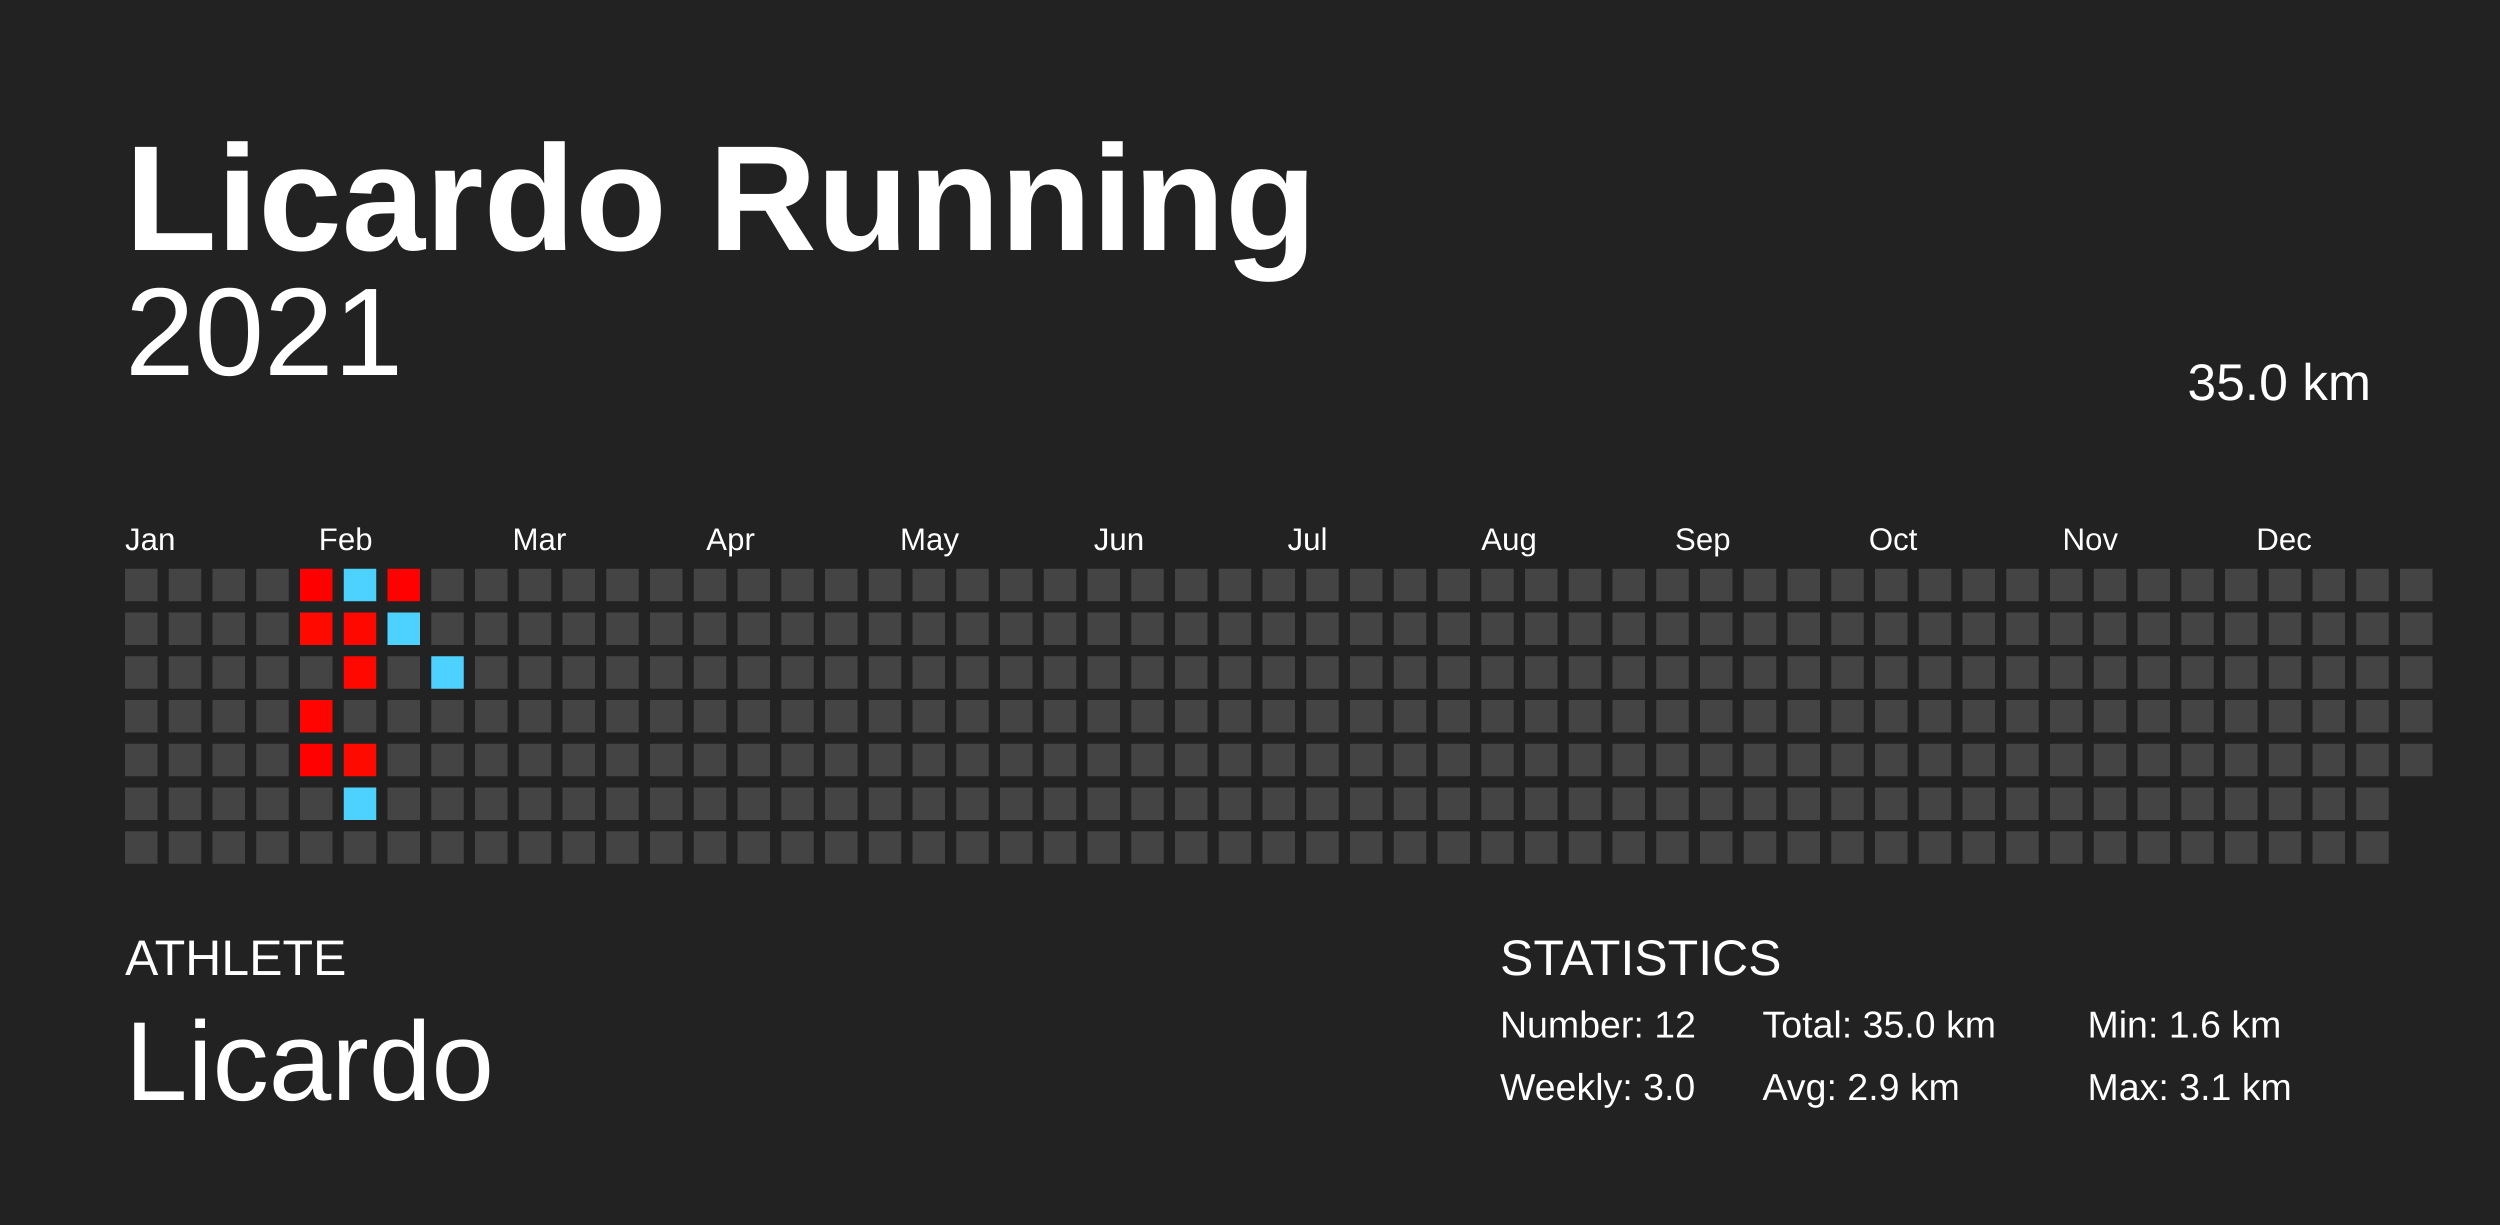
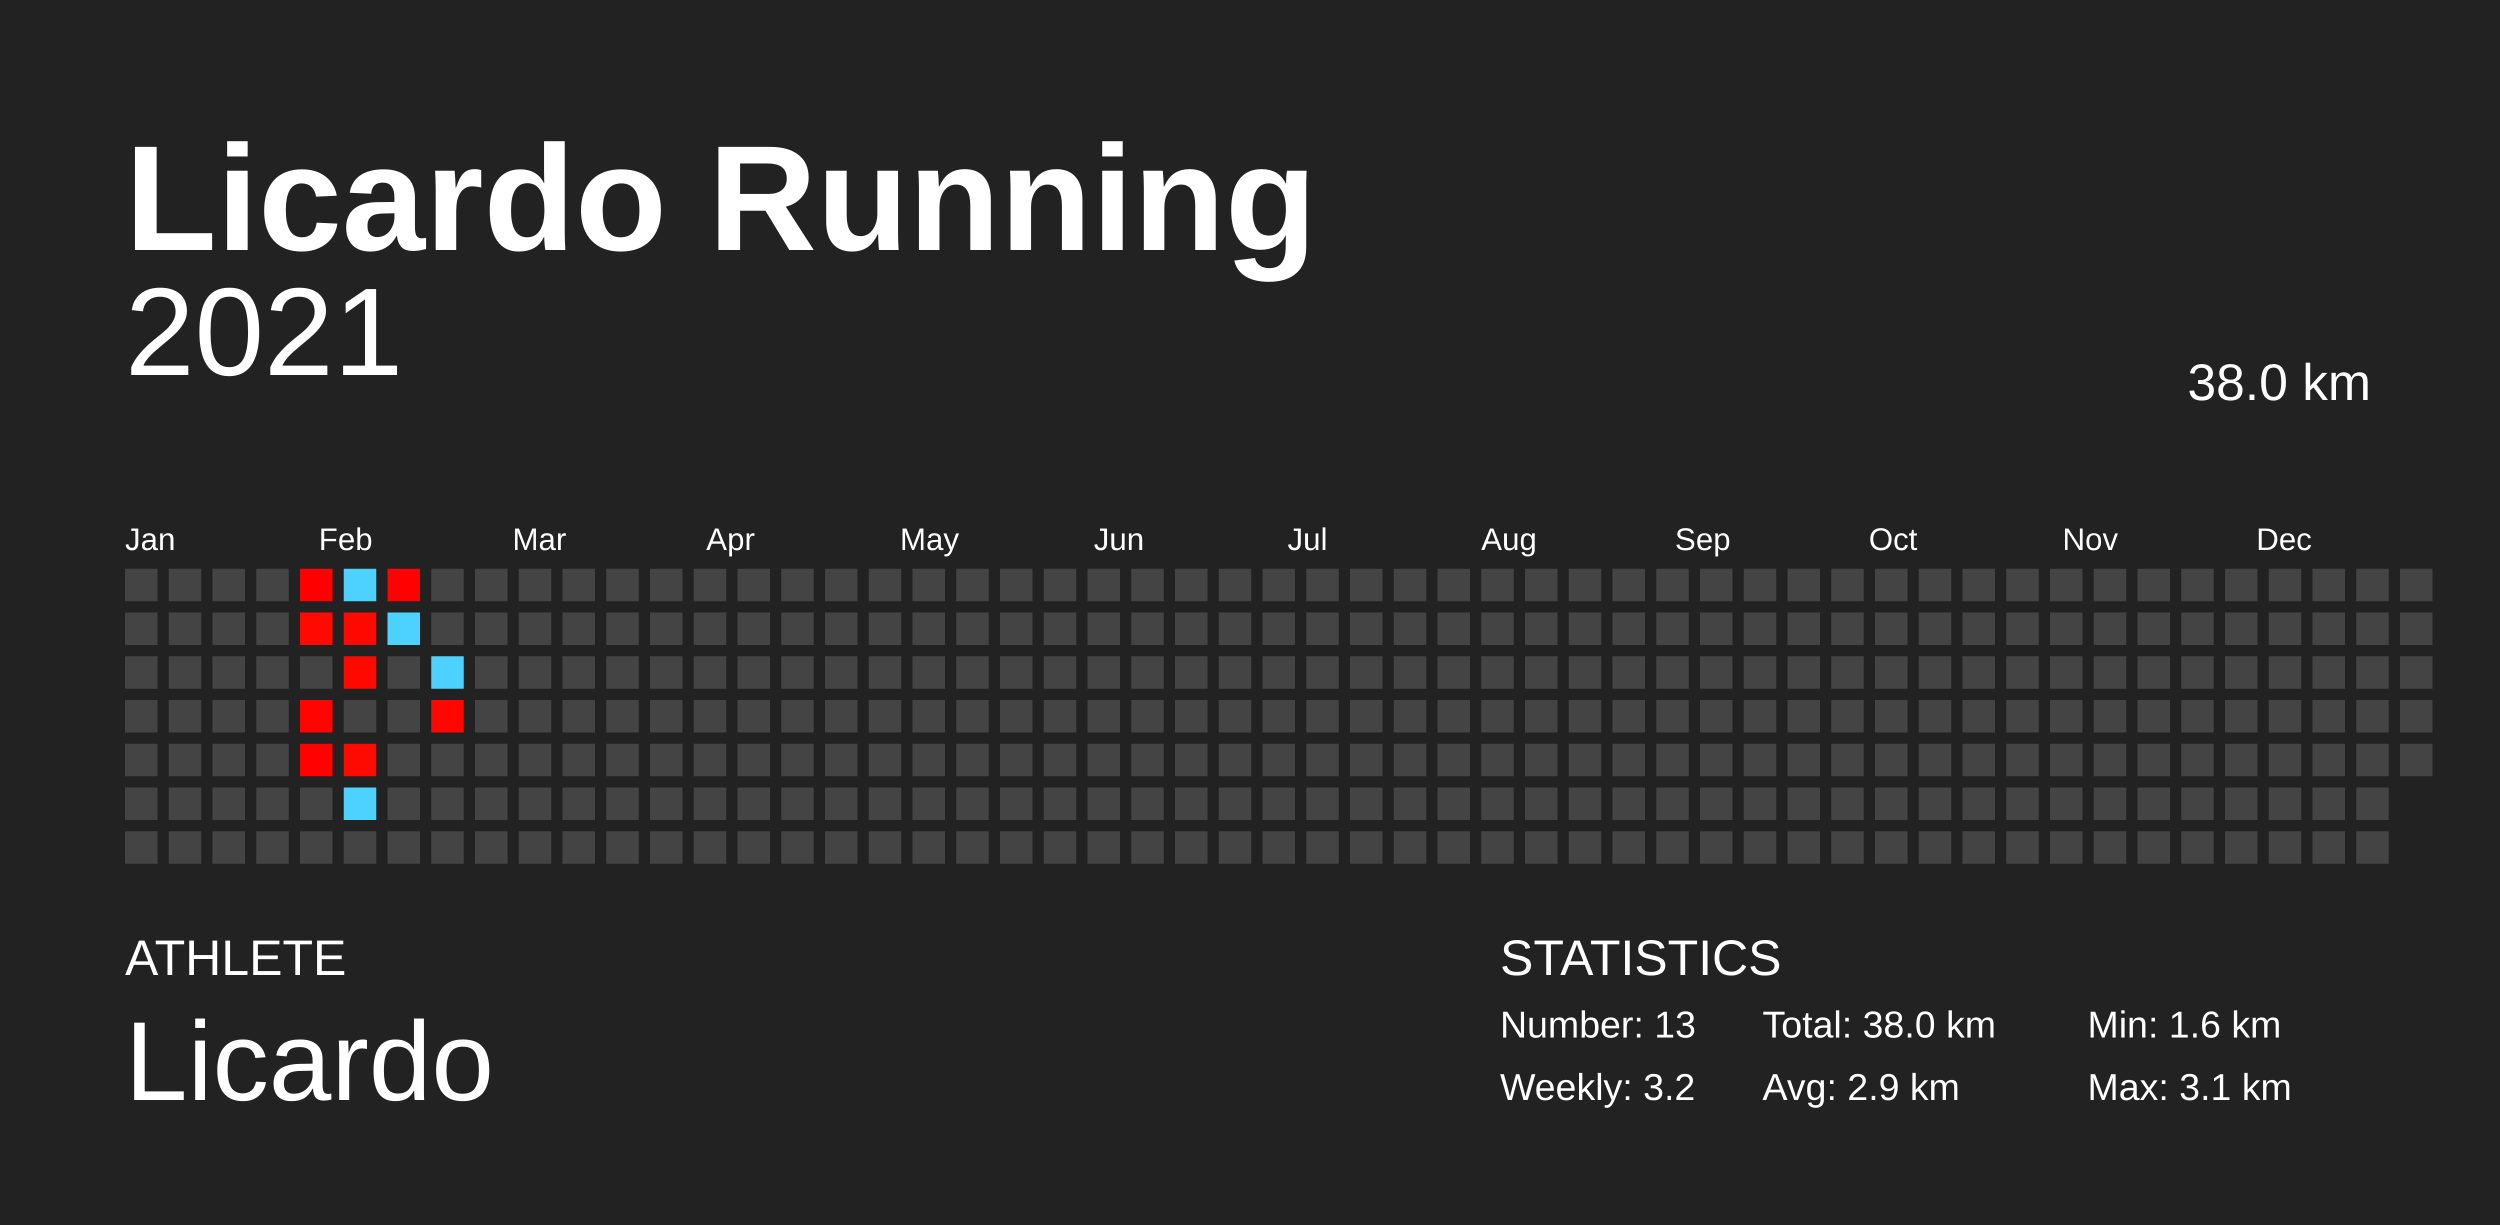
<svg xmlns="http://www.w3.org/2000/svg" baseProfile="full" height="98mm" version="1.1" viewBox="0,0,200,98" width="200mm">
  <defs />
  <rect fill="#222222" height="98" width="200" x="0" y="0" />
  <text fill="#FFFFFF" style="font-size:12px; font-family:Arial; font-weight:bold;" x="10" y="20">Licardo Running</text>
  <text fill="#FFFFFF" style="font-size:4px; font-family:Arial" x="10" y="78">ATHLETE</text>
  <text fill="#FFFFFF" style="font-size:9px; font-family:Arial" x="10" y="88">Licardo</text>
  <text fill="#FFFFFF" style="font-size:4px; font-family:Arial" x="120" y="78">STATISTICS</text>
-   <text fill="#FFFFFF" style="font-size:3px; font-family:Arial" x="120" y="83">Number: 12</text>
-   <text fill="#FFFFFF" style="font-size:3px; font-family:Arial" x="120" y="88">Weekly: 3.0</text>
-   <text fill="#FFFFFF" style="font-size:3px; font-family:Arial" x="141" y="83">Total: 35.0 km</text>
+   <text fill="#FFFFFF" style="font-size:3px; font-family:Arial" x="120" y="83">Number: 13</text>
+   <text fill="#FFFFFF" style="font-size:3px; font-family:Arial" x="120" y="88">Weekly: 3.2</text>
+   <text fill="#FFFFFF" style="font-size:3px; font-family:Arial" x="141" y="83">Total: 38.0 km</text>
  <text fill="#FFFFFF" style="font-size:3px; font-family:Arial" x="141" y="88">Avg: 2.9 km</text>
  <text fill="#FFFFFF" style="font-size:3px; font-family:Arial" x="167" y="83">Min: 1.6 km</text>
  <text fill="#FFFFFF" style="font-size:3px; font-family:Arial" x="167" y="88">Max: 3.1 km</text>
  <text alignment-baseline="hanging" fill="#FFFFFF" style="font-size:10.0px; font-family:Arial;" x="10" y="30">2021</text>
-   <text alignment-baseline="hanging" fill="#FFFFFF" style="font-size:4.125px; font-family:Arial;" x="175" y="32">35.0 km</text>
+   <text alignment-baseline="hanging" fill="#FFFFFF" style="font-size:4.125px; font-family:Arial;" x="175" y="32">38.0 km</text>
  <text fill="#FFFFFF" style="font-size:2.5px; font-family:Arial" x="10.0" y="44">Jan</text>
  <text fill="#FFFFFF" style="font-size:2.5px; font-family:Arial" x="25.5" y="44">Feb</text>
  <text fill="#FFFFFF" style="font-size:2.5px; font-family:Arial" x="41.0" y="44">Mar</text>
  <text fill="#FFFFFF" style="font-size:2.5px; font-family:Arial" x="56.5" y="44">Apr</text>
  <text fill="#FFFFFF" style="font-size:2.5px; font-family:Arial" x="72.0" y="44">May</text>
  <text fill="#FFFFFF" style="font-size:2.5px; font-family:Arial" x="87.5" y="44">Jun</text>
  <text fill="#FFFFFF" style="font-size:2.5px; font-family:Arial" x="103.0" y="44">Jul</text>
  <text fill="#FFFFFF" style="font-size:2.5px; font-family:Arial" x="118.5" y="44">Aug</text>
  <text fill="#FFFFFF" style="font-size:2.5px; font-family:Arial" x="134.0" y="44">Sep</text>
  <text fill="#FFFFFF" style="font-size:2.5px; font-family:Arial" x="149.5" y="44">Oct</text>
  <text fill="#FFFFFF" style="font-size:2.5px; font-family:Arial" x="165.0" y="44">Nov</text>
  <text fill="#FFFFFF" style="font-size:2.5px; font-family:Arial" x="180.5" y="44">Dec</text>
  <rect fill="#444444" height="2.6" width="2.6" x="10.0" y="45.5" />
  <rect fill="#444444" height="2.6" width="2.6" x="10.0" y="49.0" />
  <rect fill="#444444" height="2.6" width="2.6" x="10.0" y="52.5" />
  <rect fill="#444444" height="2.6" width="2.6" x="10.0" y="56.0" />
  <rect fill="#444444" height="2.6" width="2.6" x="10.0" y="59.5" />
  <rect fill="#444444" height="2.6" width="2.6" x="10.0" y="63.0" />
  <rect fill="#444444" height="2.6" width="2.6" x="10.0" y="66.5" />
  <rect fill="#444444" height="2.6" width="2.6" x="13.5" y="45.5" />
  <rect fill="#444444" height="2.6" width="2.6" x="13.5" y="49.0" />
  <rect fill="#444444" height="2.6" width="2.6" x="13.5" y="52.5" />
  <rect fill="#444444" height="2.6" width="2.6" x="13.5" y="56.0" />
  <rect fill="#444444" height="2.6" width="2.6" x="13.5" y="59.5" />
  <rect fill="#444444" height="2.6" width="2.6" x="13.5" y="63.0" />
  <rect fill="#444444" height="2.6" width="2.6" x="13.5" y="66.5" />
  <rect fill="#444444" height="2.6" width="2.6" x="17.0" y="45.5" />
  <rect fill="#444444" height="2.6" width="2.6" x="17.0" y="49.0" />
  <rect fill="#444444" height="2.6" width="2.6" x="17.0" y="52.5" />
  <rect fill="#444444" height="2.6" width="2.6" x="17.0" y="56.0" />
  <rect fill="#444444" height="2.6" width="2.6" x="17.0" y="59.5" />
  <rect fill="#444444" height="2.6" width="2.6" x="17.0" y="63.0" />
  <rect fill="#444444" height="2.6" width="2.6" x="17.0" y="66.5" />
  <rect fill="#444444" height="2.6" width="2.6" x="20.5" y="45.5" />
  <rect fill="#444444" height="2.6" width="2.6" x="20.5" y="49.0" />
  <rect fill="#444444" height="2.6" width="2.6" x="20.5" y="52.5" />
  <rect fill="#444444" height="2.6" width="2.6" x="20.5" y="56.0" />
  <rect fill="#444444" height="2.6" width="2.6" x="20.5" y="59.5" />
  <rect fill="#444444" height="2.6" width="2.6" x="20.5" y="63.0" />
  <rect fill="#444444" height="2.6" width="2.6" x="20.5" y="66.5" />
  <rect fill="#ff0000" height="2.6" width="2.6" x="24.0" y="45.5" />
  <rect fill="#ff0900" height="2.6" width="2.6" x="24.0" y="49.0" />
  <rect fill="#444444" height="2.6" width="2.6" x="24.0" y="52.5" />
  <rect fill="#ff0400" height="2.6" width="2.6" x="24.0" y="56.0" />
  <rect fill="#ff0200" height="2.6" width="2.6" x="24.0" y="59.5" />
  <rect fill="#444444" height="2.6" width="2.6" x="24.0" y="63.0" />
  <rect fill="#444444" height="2.6" width="2.6" x="24.0" y="66.5" />
  <rect fill="#4dd2ff" height="2.6" width="2.6" x="27.5" y="45.5" />
  <rect fill="#ff0800" height="2.6" width="2.6" x="27.5" y="49.0" />
  <rect fill="#ff0800" height="2.6" width="2.6" x="27.5" y="52.5" />
  <rect fill="#444444" height="2.6" width="2.6" x="27.5" y="56.0" />
  <rect fill="#ff0a00" height="2.6" width="2.6" x="27.5" y="59.5" />
  <rect fill="#4dd2ff" height="2.6" width="2.6" x="27.5" y="63.0" />
  <rect fill="#444444" height="2.6" width="2.6" x="27.5" y="66.5" />
  <rect fill="#ff0200" height="2.6" width="2.6" x="31.0" y="45.5" />
  <rect fill="#4dd2ff" height="2.6" width="2.6" x="31.0" y="49.0" />
  <rect fill="#444444" height="2.6" width="2.6" x="31.0" y="52.5" />
  <rect fill="#444444" height="2.6" width="2.6" x="31.0" y="56.0" />
  <rect fill="#444444" height="2.6" width="2.6" x="31.0" y="59.5" />
  <rect fill="#444444" height="2.6" width="2.6" x="31.0" y="63.0" />
  <rect fill="#444444" height="2.6" width="2.6" x="31.0" y="66.5" />
  <rect fill="#444444" height="2.6" width="2.6" x="34.5" y="45.5" />
  <rect fill="#444444" height="2.6" width="2.6" x="34.5" y="49.0" />
  <rect fill="#4dd2ff" height="2.6" width="2.6" x="34.5" y="52.5" />
-   <rect fill="#444444" height="2.6" width="2.6" x="34.5" y="56.0" />
+   <rect fill="#ff0700" height="2.6" width="2.6" x="34.5" y="56.0" />
  <rect fill="#444444" height="2.6" width="2.6" x="34.5" y="59.5" />
  <rect fill="#444444" height="2.6" width="2.6" x="34.5" y="63.0" />
  <rect fill="#444444" height="2.6" width="2.6" x="34.5" y="66.5" />
  <rect fill="#444444" height="2.6" width="2.6" x="38.0" y="45.5" />
  <rect fill="#444444" height="2.6" width="2.6" x="38.0" y="49.0" />
  <rect fill="#444444" height="2.6" width="2.6" x="38.0" y="52.5" />
  <rect fill="#444444" height="2.6" width="2.6" x="38.0" y="56.0" />
  <rect fill="#444444" height="2.6" width="2.6" x="38.0" y="59.5" />
  <rect fill="#444444" height="2.6" width="2.6" x="38.0" y="63.0" />
  <rect fill="#444444" height="2.6" width="2.6" x="38.0" y="66.5" />
  <rect fill="#444444" height="2.6" width="2.6" x="41.5" y="45.5" />
  <rect fill="#444444" height="2.6" width="2.6" x="41.5" y="49.0" />
  <rect fill="#444444" height="2.6" width="2.6" x="41.5" y="52.5" />
  <rect fill="#444444" height="2.6" width="2.6" x="41.5" y="56.0" />
  <rect fill="#444444" height="2.6" width="2.6" x="41.5" y="59.5" />
  <rect fill="#444444" height="2.6" width="2.6" x="41.5" y="63.0" />
  <rect fill="#444444" height="2.6" width="2.6" x="41.5" y="66.5" />
  <rect fill="#444444" height="2.6" width="2.6" x="45.0" y="45.5" />
  <rect fill="#444444" height="2.6" width="2.6" x="45.0" y="49.0" />
  <rect fill="#444444" height="2.6" width="2.6" x="45.0" y="52.5" />
  <rect fill="#444444" height="2.6" width="2.6" x="45.0" y="56.0" />
  <rect fill="#444444" height="2.6" width="2.6" x="45.0" y="59.5" />
  <rect fill="#444444" height="2.6" width="2.6" x="45.0" y="63.0" />
  <rect fill="#444444" height="2.6" width="2.6" x="45.0" y="66.5" />
  <rect fill="#444444" height="2.6" width="2.6" x="48.5" y="45.5" />
  <rect fill="#444444" height="2.6" width="2.6" x="48.5" y="49.0" />
  <rect fill="#444444" height="2.6" width="2.6" x="48.5" y="52.5" />
  <rect fill="#444444" height="2.6" width="2.6" x="48.5" y="56.0" />
  <rect fill="#444444" height="2.6" width="2.6" x="48.5" y="59.5" />
  <rect fill="#444444" height="2.6" width="2.6" x="48.5" y="63.0" />
  <rect fill="#444444" height="2.6" width="2.6" x="48.5" y="66.5" />
  <rect fill="#444444" height="2.6" width="2.6" x="52.0" y="45.5" />
  <rect fill="#444444" height="2.6" width="2.6" x="52.0" y="49.0" />
  <rect fill="#444444" height="2.6" width="2.6" x="52.0" y="52.5" />
  <rect fill="#444444" height="2.6" width="2.6" x="52.0" y="56.0" />
  <rect fill="#444444" height="2.6" width="2.6" x="52.0" y="59.5" />
  <rect fill="#444444" height="2.6" width="2.6" x="52.0" y="63.0" />
  <rect fill="#444444" height="2.6" width="2.6" x="52.0" y="66.5" />
  <rect fill="#444444" height="2.6" width="2.6" x="55.5" y="45.5" />
  <rect fill="#444444" height="2.6" width="2.6" x="55.5" y="49.0" />
  <rect fill="#444444" height="2.6" width="2.6" x="55.5" y="52.5" />
  <rect fill="#444444" height="2.6" width="2.6" x="55.5" y="56.0" />
  <rect fill="#444444" height="2.6" width="2.6" x="55.5" y="59.5" />
  <rect fill="#444444" height="2.6" width="2.6" x="55.5" y="63.0" />
  <rect fill="#444444" height="2.6" width="2.6" x="55.5" y="66.5" />
  <rect fill="#444444" height="2.6" width="2.6" x="59.0" y="45.5" />
  <rect fill="#444444" height="2.6" width="2.6" x="59.0" y="49.0" />
  <rect fill="#444444" height="2.6" width="2.6" x="59.0" y="52.5" />
  <rect fill="#444444" height="2.6" width="2.6" x="59.0" y="56.0" />
  <rect fill="#444444" height="2.6" width="2.6" x="59.0" y="59.5" />
  <rect fill="#444444" height="2.6" width="2.6" x="59.0" y="63.0" />
  <rect fill="#444444" height="2.6" width="2.6" x="59.0" y="66.5" />
  <rect fill="#444444" height="2.6" width="2.6" x="62.5" y="45.5" />
  <rect fill="#444444" height="2.6" width="2.6" x="62.5" y="49.0" />
  <rect fill="#444444" height="2.6" width="2.6" x="62.5" y="52.5" />
  <rect fill="#444444" height="2.6" width="2.6" x="62.5" y="56.0" />
  <rect fill="#444444" height="2.6" width="2.6" x="62.5" y="59.5" />
  <rect fill="#444444" height="2.6" width="2.6" x="62.5" y="63.0" />
  <rect fill="#444444" height="2.6" width="2.6" x="62.5" y="66.5" />
  <rect fill="#444444" height="2.6" width="2.6" x="66.0" y="45.5" />
  <rect fill="#444444" height="2.6" width="2.6" x="66.0" y="49.0" />
  <rect fill="#444444" height="2.6" width="2.6" x="66.0" y="52.5" />
  <rect fill="#444444" height="2.6" width="2.6" x="66.0" y="56.0" />
  <rect fill="#444444" height="2.6" width="2.6" x="66.0" y="59.5" />
  <rect fill="#444444" height="2.6" width="2.6" x="66.0" y="63.0" />
  <rect fill="#444444" height="2.6" width="2.6" x="66.0" y="66.5" />
  <rect fill="#444444" height="2.6" width="2.6" x="69.5" y="45.5" />
  <rect fill="#444444" height="2.6" width="2.6" x="69.5" y="49.0" />
  <rect fill="#444444" height="2.6" width="2.6" x="69.5" y="52.5" />
  <rect fill="#444444" height="2.6" width="2.6" x="69.5" y="56.0" />
  <rect fill="#444444" height="2.6" width="2.6" x="69.5" y="59.5" />
  <rect fill="#444444" height="2.6" width="2.6" x="69.5" y="63.0" />
  <rect fill="#444444" height="2.6" width="2.6" x="69.5" y="66.5" />
  <rect fill="#444444" height="2.6" width="2.6" x="73.0" y="45.5" />
  <rect fill="#444444" height="2.6" width="2.6" x="73.0" y="49.0" />
  <rect fill="#444444" height="2.6" width="2.6" x="73.0" y="52.5" />
  <rect fill="#444444" height="2.6" width="2.6" x="73.0" y="56.0" />
  <rect fill="#444444" height="2.6" width="2.6" x="73.0" y="59.5" />
  <rect fill="#444444" height="2.6" width="2.6" x="73.0" y="63.0" />
  <rect fill="#444444" height="2.6" width="2.6" x="73.0" y="66.5" />
  <rect fill="#444444" height="2.6" width="2.6" x="76.5" y="45.5" />
  <rect fill="#444444" height="2.6" width="2.6" x="76.5" y="49.0" />
  <rect fill="#444444" height="2.6" width="2.6" x="76.5" y="52.5" />
  <rect fill="#444444" height="2.6" width="2.6" x="76.5" y="56.0" />
  <rect fill="#444444" height="2.6" width="2.6" x="76.5" y="59.5" />
  <rect fill="#444444" height="2.6" width="2.6" x="76.5" y="63.0" />
  <rect fill="#444444" height="2.6" width="2.6" x="76.5" y="66.5" />
  <rect fill="#444444" height="2.6" width="2.6" x="80.0" y="45.5" />
  <rect fill="#444444" height="2.6" width="2.6" x="80.0" y="49.0" />
  <rect fill="#444444" height="2.6" width="2.6" x="80.0" y="52.5" />
  <rect fill="#444444" height="2.6" width="2.6" x="80.0" y="56.0" />
  <rect fill="#444444" height="2.6" width="2.6" x="80.0" y="59.5" />
  <rect fill="#444444" height="2.6" width="2.6" x="80.0" y="63.0" />
  <rect fill="#444444" height="2.6" width="2.6" x="80.0" y="66.5" />
  <rect fill="#444444" height="2.6" width="2.6" x="83.5" y="45.5" />
  <rect fill="#444444" height="2.6" width="2.6" x="83.5" y="49.0" />
  <rect fill="#444444" height="2.6" width="2.6" x="83.5" y="52.5" />
  <rect fill="#444444" height="2.6" width="2.6" x="83.5" y="56.0" />
  <rect fill="#444444" height="2.6" width="2.6" x="83.5" y="59.5" />
  <rect fill="#444444" height="2.6" width="2.6" x="83.5" y="63.0" />
  <rect fill="#444444" height="2.6" width="2.6" x="83.5" y="66.5" />
  <rect fill="#444444" height="2.6" width="2.6" x="87.0" y="45.5" />
  <rect fill="#444444" height="2.6" width="2.6" x="87.0" y="49.0" />
  <rect fill="#444444" height="2.6" width="2.6" x="87.0" y="52.5" />
  <rect fill="#444444" height="2.6" width="2.6" x="87.0" y="56.0" />
  <rect fill="#444444" height="2.6" width="2.6" x="87.0" y="59.5" />
  <rect fill="#444444" height="2.6" width="2.6" x="87.0" y="63.0" />
  <rect fill="#444444" height="2.6" width="2.6" x="87.0" y="66.5" />
  <rect fill="#444444" height="2.6" width="2.6" x="90.5" y="45.5" />
  <rect fill="#444444" height="2.6" width="2.6" x="90.5" y="49.0" />
  <rect fill="#444444" height="2.6" width="2.6" x="90.5" y="52.5" />
  <rect fill="#444444" height="2.6" width="2.6" x="90.5" y="56.0" />
  <rect fill="#444444" height="2.6" width="2.6" x="90.5" y="59.5" />
  <rect fill="#444444" height="2.6" width="2.6" x="90.5" y="63.0" />
  <rect fill="#444444" height="2.6" width="2.6" x="90.5" y="66.5" />
  <rect fill="#444444" height="2.6" width="2.6" x="94.0" y="45.5" />
  <rect fill="#444444" height="2.6" width="2.6" x="94.0" y="49.0" />
  <rect fill="#444444" height="2.6" width="2.6" x="94.0" y="52.5" />
  <rect fill="#444444" height="2.6" width="2.6" x="94.0" y="56.0" />
  <rect fill="#444444" height="2.6" width="2.6" x="94.0" y="59.5" />
  <rect fill="#444444" height="2.6" width="2.6" x="94.0" y="63.0" />
  <rect fill="#444444" height="2.6" width="2.6" x="94.0" y="66.5" />
  <rect fill="#444444" height="2.6" width="2.6" x="97.5" y="45.5" />
  <rect fill="#444444" height="2.6" width="2.6" x="97.5" y="49.0" />
  <rect fill="#444444" height="2.6" width="2.6" x="97.5" y="52.5" />
  <rect fill="#444444" height="2.6" width="2.6" x="97.5" y="56.0" />
  <rect fill="#444444" height="2.6" width="2.6" x="97.5" y="59.5" />
  <rect fill="#444444" height="2.6" width="2.6" x="97.5" y="63.0" />
  <rect fill="#444444" height="2.6" width="2.6" x="97.5" y="66.5" />
  <rect fill="#444444" height="2.6" width="2.6" x="101.0" y="45.5" />
  <rect fill="#444444" height="2.6" width="2.6" x="101.0" y="49.0" />
  <rect fill="#444444" height="2.6" width="2.6" x="101.0" y="52.5" />
  <rect fill="#444444" height="2.6" width="2.6" x="101.0" y="56.0" />
  <rect fill="#444444" height="2.6" width="2.6" x="101.0" y="59.5" />
  <rect fill="#444444" height="2.6" width="2.6" x="101.0" y="63.0" />
  <rect fill="#444444" height="2.6" width="2.6" x="101.0" y="66.5" />
  <rect fill="#444444" height="2.6" width="2.6" x="104.5" y="45.5" />
  <rect fill="#444444" height="2.6" width="2.6" x="104.5" y="49.0" />
  <rect fill="#444444" height="2.6" width="2.6" x="104.5" y="52.5" />
  <rect fill="#444444" height="2.6" width="2.6" x="104.5" y="56.0" />
  <rect fill="#444444" height="2.6" width="2.6" x="104.5" y="59.5" />
  <rect fill="#444444" height="2.6" width="2.6" x="104.5" y="63.0" />
  <rect fill="#444444" height="2.6" width="2.6" x="104.5" y="66.5" />
  <rect fill="#444444" height="2.6" width="2.6" x="108.0" y="45.5" />
  <rect fill="#444444" height="2.6" width="2.6" x="108.0" y="49.0" />
  <rect fill="#444444" height="2.6" width="2.6" x="108.0" y="52.5" />
  <rect fill="#444444" height="2.6" width="2.6" x="108.0" y="56.0" />
  <rect fill="#444444" height="2.6" width="2.6" x="108.0" y="59.5" />
  <rect fill="#444444" height="2.6" width="2.6" x="108.0" y="63.0" />
  <rect fill="#444444" height="2.6" width="2.6" x="108.0" y="66.5" />
  <rect fill="#444444" height="2.6" width="2.6" x="111.5" y="45.5" />
  <rect fill="#444444" height="2.6" width="2.6" x="111.5" y="49.0" />
  <rect fill="#444444" height="2.6" width="2.6" x="111.5" y="52.5" />
  <rect fill="#444444" height="2.6" width="2.6" x="111.5" y="56.0" />
  <rect fill="#444444" height="2.6" width="2.6" x="111.5" y="59.5" />
  <rect fill="#444444" height="2.6" width="2.6" x="111.5" y="63.0" />
  <rect fill="#444444" height="2.6" width="2.6" x="111.5" y="66.5" />
  <rect fill="#444444" height="2.6" width="2.6" x="115.0" y="45.5" />
  <rect fill="#444444" height="2.6" width="2.6" x="115.0" y="49.0" />
  <rect fill="#444444" height="2.6" width="2.6" x="115.0" y="52.5" />
  <rect fill="#444444" height="2.6" width="2.6" x="115.0" y="56.0" />
  <rect fill="#444444" height="2.6" width="2.6" x="115.0" y="59.5" />
  <rect fill="#444444" height="2.6" width="2.6" x="115.0" y="63.0" />
  <rect fill="#444444" height="2.6" width="2.6" x="115.0" y="66.5" />
  <rect fill="#444444" height="2.6" width="2.6" x="118.5" y="45.5" />
  <rect fill="#444444" height="2.6" width="2.6" x="118.5" y="49.0" />
  <rect fill="#444444" height="2.6" width="2.6" x="118.5" y="52.5" />
  <rect fill="#444444" height="2.6" width="2.6" x="118.5" y="56.0" />
  <rect fill="#444444" height="2.6" width="2.6" x="118.5" y="59.5" />
  <rect fill="#444444" height="2.6" width="2.6" x="118.5" y="63.0" />
  <rect fill="#444444" height="2.6" width="2.6" x="118.5" y="66.5" />
  <rect fill="#444444" height="2.6" width="2.6" x="122.0" y="45.5" />
  <rect fill="#444444" height="2.6" width="2.6" x="122.0" y="49.0" />
  <rect fill="#444444" height="2.6" width="2.6" x="122.0" y="52.5" />
  <rect fill="#444444" height="2.6" width="2.6" x="122.0" y="56.0" />
  <rect fill="#444444" height="2.6" width="2.6" x="122.0" y="59.5" />
  <rect fill="#444444" height="2.6" width="2.6" x="122.0" y="63.0" />
  <rect fill="#444444" height="2.6" width="2.6" x="122.0" y="66.5" />
  <rect fill="#444444" height="2.6" width="2.6" x="125.5" y="45.5" />
  <rect fill="#444444" height="2.6" width="2.6" x="125.5" y="49.0" />
  <rect fill="#444444" height="2.6" width="2.6" x="125.5" y="52.5" />
  <rect fill="#444444" height="2.6" width="2.6" x="125.5" y="56.0" />
  <rect fill="#444444" height="2.6" width="2.6" x="125.5" y="59.5" />
  <rect fill="#444444" height="2.6" width="2.6" x="125.5" y="63.0" />
  <rect fill="#444444" height="2.6" width="2.6" x="125.5" y="66.5" />
  <rect fill="#444444" height="2.6" width="2.6" x="129.0" y="45.5" />
  <rect fill="#444444" height="2.6" width="2.6" x="129.0" y="49.0" />
  <rect fill="#444444" height="2.6" width="2.6" x="129.0" y="52.5" />
  <rect fill="#444444" height="2.6" width="2.6" x="129.0" y="56.0" />
  <rect fill="#444444" height="2.6" width="2.6" x="129.0" y="59.5" />
  <rect fill="#444444" height="2.6" width="2.6" x="129.0" y="63.0" />
  <rect fill="#444444" height="2.6" width="2.6" x="129.0" y="66.5" />
  <rect fill="#444444" height="2.6" width="2.6" x="132.5" y="45.5" />
  <rect fill="#444444" height="2.6" width="2.6" x="132.5" y="49.0" />
  <rect fill="#444444" height="2.6" width="2.6" x="132.5" y="52.5" />
  <rect fill="#444444" height="2.6" width="2.6" x="132.5" y="56.0" />
  <rect fill="#444444" height="2.6" width="2.6" x="132.5" y="59.5" />
  <rect fill="#444444" height="2.6" width="2.6" x="132.5" y="63.0" />
  <rect fill="#444444" height="2.6" width="2.6" x="132.5" y="66.5" />
  <rect fill="#444444" height="2.6" width="2.6" x="136.0" y="45.5" />
  <rect fill="#444444" height="2.6" width="2.6" x="136.0" y="49.0" />
  <rect fill="#444444" height="2.6" width="2.6" x="136.0" y="52.5" />
  <rect fill="#444444" height="2.6" width="2.6" x="136.0" y="56.0" />
  <rect fill="#444444" height="2.6" width="2.6" x="136.0" y="59.5" />
  <rect fill="#444444" height="2.6" width="2.6" x="136.0" y="63.0" />
  <rect fill="#444444" height="2.6" width="2.6" x="136.0" y="66.5" />
  <rect fill="#444444" height="2.6" width="2.6" x="139.5" y="45.5" />
  <rect fill="#444444" height="2.6" width="2.6" x="139.5" y="49.0" />
  <rect fill="#444444" height="2.6" width="2.6" x="139.5" y="52.5" />
  <rect fill="#444444" height="2.6" width="2.6" x="139.5" y="56.0" />
  <rect fill="#444444" height="2.6" width="2.6" x="139.5" y="59.5" />
  <rect fill="#444444" height="2.6" width="2.6" x="139.5" y="63.0" />
  <rect fill="#444444" height="2.6" width="2.6" x="139.5" y="66.5" />
  <rect fill="#444444" height="2.6" width="2.6" x="143.0" y="45.5" />
  <rect fill="#444444" height="2.6" width="2.6" x="143.0" y="49.0" />
  <rect fill="#444444" height="2.6" width="2.6" x="143.0" y="52.5" />
  <rect fill="#444444" height="2.6" width="2.6" x="143.0" y="56.0" />
  <rect fill="#444444" height="2.6" width="2.6" x="143.0" y="59.5" />
  <rect fill="#444444" height="2.6" width="2.6" x="143.0" y="63.0" />
  <rect fill="#444444" height="2.6" width="2.6" x="143.0" y="66.5" />
  <rect fill="#444444" height="2.6" width="2.6" x="146.5" y="45.5" />
  <rect fill="#444444" height="2.6" width="2.6" x="146.5" y="49.0" />
  <rect fill="#444444" height="2.6" width="2.6" x="146.5" y="52.5" />
  <rect fill="#444444" height="2.6" width="2.6" x="146.5" y="56.0" />
  <rect fill="#444444" height="2.6" width="2.6" x="146.5" y="59.5" />
  <rect fill="#444444" height="2.6" width="2.6" x="146.5" y="63.0" />
  <rect fill="#444444" height="2.6" width="2.6" x="146.5" y="66.5" />
  <rect fill="#444444" height="2.6" width="2.6" x="150.0" y="45.5" />
  <rect fill="#444444" height="2.6" width="2.6" x="150.0" y="49.0" />
  <rect fill="#444444" height="2.6" width="2.6" x="150.0" y="52.5" />
  <rect fill="#444444" height="2.6" width="2.6" x="150.0" y="56.0" />
  <rect fill="#444444" height="2.6" width="2.6" x="150.0" y="59.5" />
  <rect fill="#444444" height="2.6" width="2.6" x="150.0" y="63.0" />
  <rect fill="#444444" height="2.6" width="2.6" x="150.0" y="66.5" />
  <rect fill="#444444" height="2.6" width="2.6" x="153.5" y="45.5" />
  <rect fill="#444444" height="2.6" width="2.6" x="153.5" y="49.0" />
  <rect fill="#444444" height="2.6" width="2.6" x="153.5" y="52.5" />
  <rect fill="#444444" height="2.6" width="2.6" x="153.5" y="56.0" />
  <rect fill="#444444" height="2.6" width="2.6" x="153.5" y="59.5" />
  <rect fill="#444444" height="2.6" width="2.6" x="153.5" y="63.0" />
  <rect fill="#444444" height="2.6" width="2.6" x="153.5" y="66.5" />
  <rect fill="#444444" height="2.6" width="2.6" x="157.0" y="45.5" />
  <rect fill="#444444" height="2.6" width="2.6" x="157.0" y="49.0" />
  <rect fill="#444444" height="2.6" width="2.6" x="157.0" y="52.5" />
  <rect fill="#444444" height="2.6" width="2.6" x="157.0" y="56.0" />
  <rect fill="#444444" height="2.6" width="2.6" x="157.0" y="59.5" />
  <rect fill="#444444" height="2.6" width="2.6" x="157.0" y="63.0" />
  <rect fill="#444444" height="2.6" width="2.6" x="157.0" y="66.5" />
  <rect fill="#444444" height="2.6" width="2.6" x="160.5" y="45.5" />
  <rect fill="#444444" height="2.6" width="2.6" x="160.5" y="49.0" />
  <rect fill="#444444" height="2.6" width="2.6" x="160.5" y="52.5" />
  <rect fill="#444444" height="2.6" width="2.6" x="160.5" y="56.0" />
  <rect fill="#444444" height="2.6" width="2.6" x="160.5" y="59.5" />
  <rect fill="#444444" height="2.6" width="2.6" x="160.5" y="63.0" />
  <rect fill="#444444" height="2.6" width="2.6" x="160.5" y="66.5" />
  <rect fill="#444444" height="2.6" width="2.6" x="164.0" y="45.5" />
  <rect fill="#444444" height="2.6" width="2.6" x="164.0" y="49.0" />
  <rect fill="#444444" height="2.6" width="2.6" x="164.0" y="52.5" />
  <rect fill="#444444" height="2.6" width="2.6" x="164.0" y="56.0" />
  <rect fill="#444444" height="2.6" width="2.6" x="164.0" y="59.5" />
  <rect fill="#444444" height="2.6" width="2.6" x="164.0" y="63.0" />
  <rect fill="#444444" height="2.6" width="2.6" x="164.0" y="66.5" />
  <rect fill="#444444" height="2.6" width="2.6" x="167.5" y="45.5" />
  <rect fill="#444444" height="2.6" width="2.6" x="167.5" y="49.0" />
  <rect fill="#444444" height="2.6" width="2.6" x="167.5" y="52.5" />
  <rect fill="#444444" height="2.6" width="2.6" x="167.5" y="56.0" />
  <rect fill="#444444" height="2.6" width="2.6" x="167.5" y="59.5" />
  <rect fill="#444444" height="2.6" width="2.6" x="167.5" y="63.0" />
  <rect fill="#444444" height="2.6" width="2.6" x="167.5" y="66.5" />
  <rect fill="#444444" height="2.6" width="2.6" x="171.0" y="45.5" />
  <rect fill="#444444" height="2.6" width="2.6" x="171.0" y="49.0" />
  <rect fill="#444444" height="2.6" width="2.6" x="171.0" y="52.5" />
  <rect fill="#444444" height="2.6" width="2.6" x="171.0" y="56.0" />
  <rect fill="#444444" height="2.6" width="2.6" x="171.0" y="59.5" />
  <rect fill="#444444" height="2.6" width="2.6" x="171.0" y="63.0" />
  <rect fill="#444444" height="2.6" width="2.6" x="171.0" y="66.5" />
  <rect fill="#444444" height="2.6" width="2.6" x="174.5" y="45.5" />
  <rect fill="#444444" height="2.6" width="2.6" x="174.5" y="49.0" />
  <rect fill="#444444" height="2.6" width="2.6" x="174.5" y="52.5" />
  <rect fill="#444444" height="2.6" width="2.6" x="174.5" y="56.0" />
  <rect fill="#444444" height="2.6" width="2.6" x="174.5" y="59.5" />
  <rect fill="#444444" height="2.6" width="2.6" x="174.5" y="63.0" />
  <rect fill="#444444" height="2.6" width="2.6" x="174.5" y="66.5" />
  <rect fill="#444444" height="2.6" width="2.6" x="178.0" y="45.5" />
  <rect fill="#444444" height="2.6" width="2.6" x="178.0" y="49.0" />
  <rect fill="#444444" height="2.6" width="2.6" x="178.0" y="52.5" />
  <rect fill="#444444" height="2.6" width="2.6" x="178.0" y="56.0" />
  <rect fill="#444444" height="2.6" width="2.6" x="178.0" y="59.5" />
  <rect fill="#444444" height="2.6" width="2.6" x="178.0" y="63.0" />
  <rect fill="#444444" height="2.6" width="2.6" x="178.0" y="66.5" />
  <rect fill="#444444" height="2.6" width="2.6" x="181.5" y="45.5" />
  <rect fill="#444444" height="2.6" width="2.6" x="181.5" y="49.0" />
  <rect fill="#444444" height="2.6" width="2.6" x="181.5" y="52.5" />
  <rect fill="#444444" height="2.6" width="2.6" x="181.5" y="56.0" />
  <rect fill="#444444" height="2.6" width="2.6" x="181.5" y="59.5" />
  <rect fill="#444444" height="2.6" width="2.6" x="181.5" y="63.0" />
  <rect fill="#444444" height="2.6" width="2.6" x="181.5" y="66.5" />
  <rect fill="#444444" height="2.6" width="2.6" x="185.0" y="45.5" />
  <rect fill="#444444" height="2.6" width="2.6" x="185.0" y="49.0" />
  <rect fill="#444444" height="2.6" width="2.6" x="185.0" y="52.5" />
  <rect fill="#444444" height="2.6" width="2.6" x="185.0" y="56.0" />
  <rect fill="#444444" height="2.6" width="2.6" x="185.0" y="59.5" />
  <rect fill="#444444" height="2.6" width="2.6" x="185.0" y="63.0" />
  <rect fill="#444444" height="2.6" width="2.6" x="185.0" y="66.5" />
  <rect fill="#444444" height="2.6" width="2.6" x="188.5" y="45.5" />
  <rect fill="#444444" height="2.6" width="2.6" x="188.5" y="49.0" />
  <rect fill="#444444" height="2.6" width="2.6" x="188.5" y="52.5" />
  <rect fill="#444444" height="2.6" width="2.6" x="188.5" y="56.0" />
  <rect fill="#444444" height="2.6" width="2.6" x="188.5" y="59.5" />
  <rect fill="#444444" height="2.6" width="2.6" x="188.5" y="63.0" />
  <rect fill="#444444" height="2.6" width="2.6" x="188.5" y="66.5" />
  <rect fill="#444444" height="2.6" width="2.6" x="192.0" y="45.5" />
  <rect fill="#444444" height="2.6" width="2.6" x="192.0" y="49.0" />
  <rect fill="#444444" height="2.6" width="2.6" x="192.0" y="52.5" />
  <rect fill="#444444" height="2.6" width="2.6" x="192.0" y="56.0" />
  <rect fill="#444444" height="2.6" width="2.6" x="192.0" y="59.5" />
</svg>
